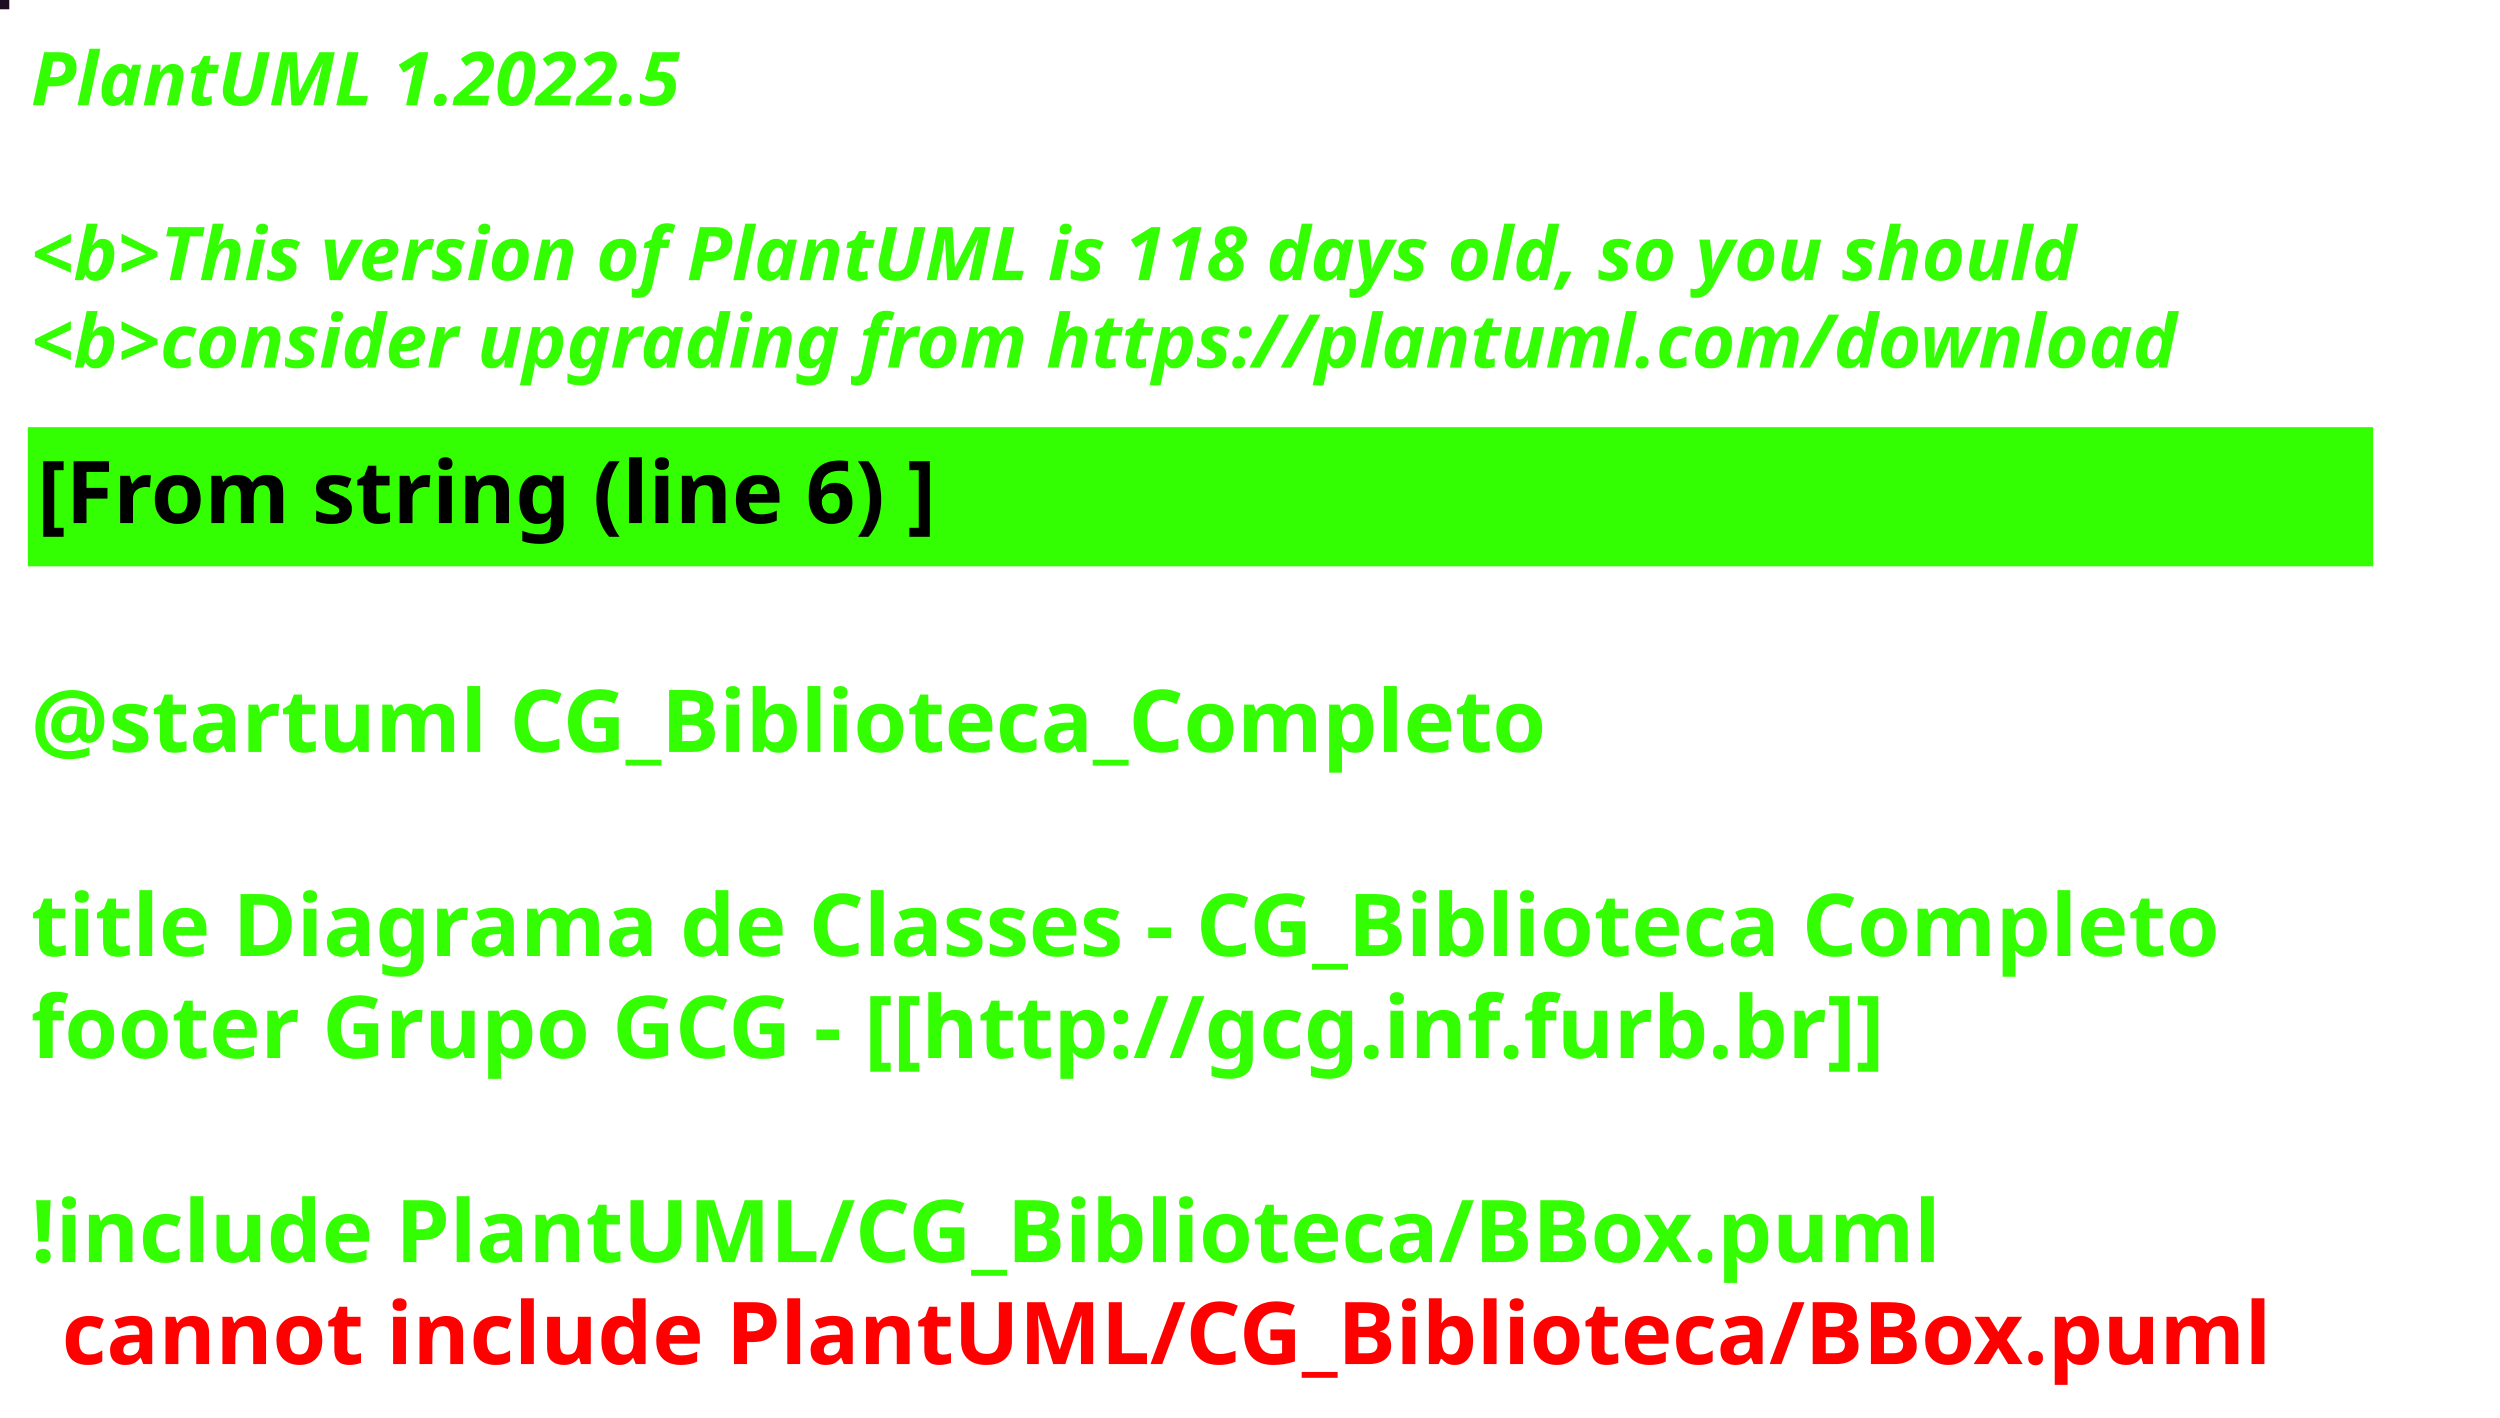
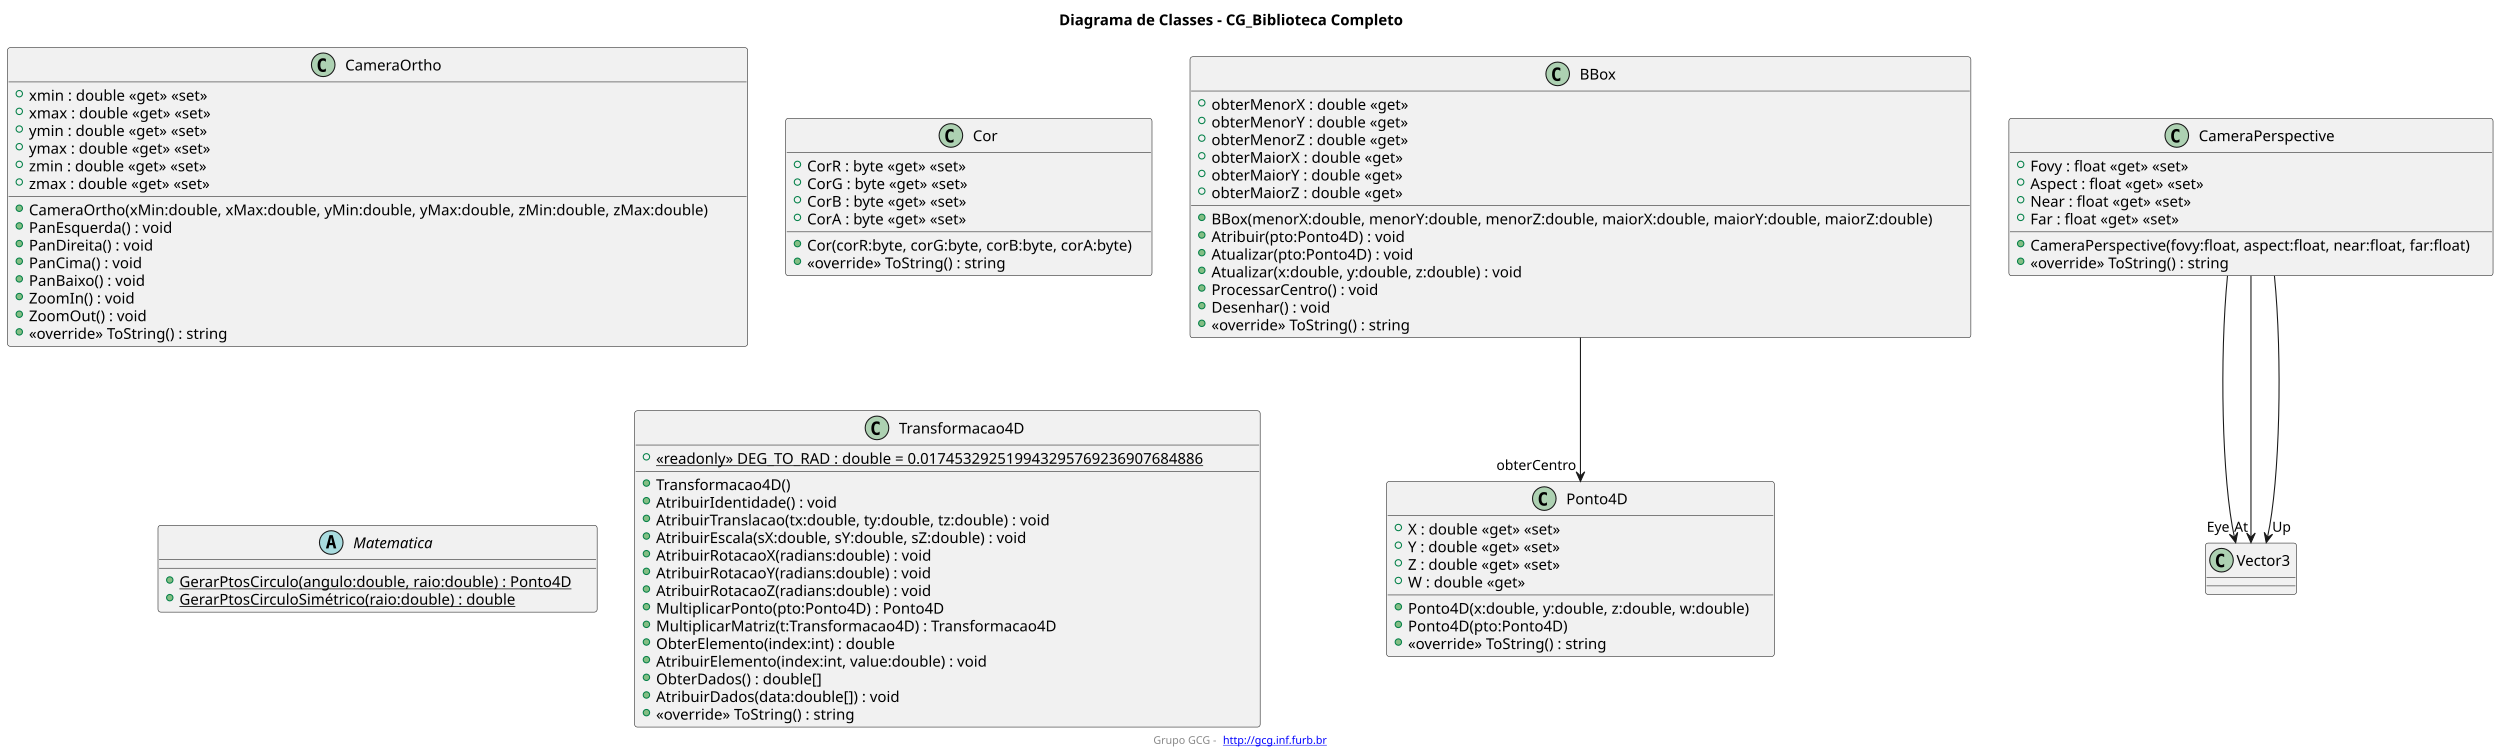
- <svg xmlns="http://www.w3.org/2000/svg" contentStyleType="text/css" height="229px" preserveAspectRatio="none" style="width:404px;height:229px;background:#000000;" version="1.1" viewBox="0 0 404 229" width="404px" zoomAndPan="magnify">
+ <svg xmlns="http://www.w3.org/2000/svg" xmlns:xlink="http://www.w3.org/1999/xlink" contentStyleType="text/css" height="704px" preserveAspectRatio="none" style="width:2334px;height:704px;background:#FFFFFF;" version="1.1" viewBox="0 0 2334 704" width="2334px" zoomAndPan="magnify">
  <defs />
  <g>
-     <rect fill="#1E0C23" height="1" style="stroke:#1E0C23;stroke-width:1.0;" width="1" x="0" y="0" />
-     <text fill="#33FF02" font-family="sans-serif" font-size="12" font-style="italic" font-weight="bold" lengthAdjust="spacing" textLength="116" x="5" y="17">PlantUML 1.2022.5</text>
-     <text fill="#33FF02" font-family="sans-serif" font-size="12" font-style="italic" font-weight="bold" lengthAdjust="spacing" textLength="4" x="5" y="31.133"> </text>
-     <text fill="#33FF02" font-family="sans-serif" font-size="12" font-style="italic" font-weight="bold" lengthAdjust="spacing" textLength="380" x="5" y="45.266">&lt;b&gt;This version of PlantUML is 118 days old, so you should</text>
-     <text fill="#33FF02" font-family="sans-serif" font-size="12" font-style="italic" font-weight="bold" lengthAdjust="spacing" textLength="390" x="5" y="59.398">&lt;b&gt;consider upgrading from https://plantuml.com/download</text>
-     <rect fill="#33FF02" height="21.488" style="stroke:#33FF02;stroke-width:1.0;" width="378" x="5" y="69.531" />
-     <text fill="#000000" font-family="sans-serif" font-size="14" font-weight="bold" lengthAdjust="spacing" textLength="156" x="6" y="84.531">[From string (line 6) ]</text>
-     <text fill="#33FF02" font-family="sans-serif" font-size="14" font-weight="bold" lengthAdjust="spacing" textLength="5" x="5" y="105.019"> </text>
-     <text fill="#33FF02" font-family="sans-serif" font-size="14" font-weight="bold" lengthAdjust="spacing" textLength="254" x="5" y="121.508">@startuml CG_Biblioteca_Completo</text>
-     <text fill="#33FF02" font-family="sans-serif" font-size="14" font-weight="bold" lengthAdjust="spacing" textLength="5" x="5" y="137.996"> </text>
-     <text fill="#33FF02" font-family="sans-serif" font-size="14" font-weight="bold" lengthAdjust="spacing" textLength="378" x="5" y="154.484">title Diagrama de Classes - CG_Biblioteca Completo</text>
-     <text fill="#33FF02" font-family="sans-serif" font-size="14" font-weight="bold" lengthAdjust="spacing" textLength="314" x="5" y="170.973">footer Grupo GCG - [[http://gcg.inf.furb.br]]</text>
-     <text fill="#33FF02" font-family="sans-serif" font-size="14" font-weight="bold" lengthAdjust="spacing" textLength="5" x="5" y="187.461"> </text>
-     <text fill="#33FF02" font-family="sans-serif" font-size="14" font-weight="bold" lengthAdjust="spacing" text-decoration="wavy underline" textLength="318" x="5" y="203.949">!include PlantUML/CG_Biblioteca/BBox.puml</text>
-     <text fill="#FF0000" font-family="sans-serif" font-size="14" font-weight="bold" lengthAdjust="spacing" textLength="367" x="10" y="220.438">cannot include PlantUML/CG_Biblioteca/BBox.puml</text>
+     <rect height="26.488" style="stroke:#00000000;stroke-width:1.0;fill:none;" width="353" x="983.75" y="5" />
+     <text fill="#000000" font-family="sans-serif" font-size="14" font-weight="bold" lengthAdjust="spacing" textLength="343" x="988.75" y="23.535">Diagrama de Classes - CG_Biblioteca Completo</text>
+     <g id="elem_BBox">
+       <rect codeLine="1" fill="#F1F1F1" height="262.348" id="BBox" rx="2.5" ry="2.5" style="stroke:#181818;stroke-width:0.5;" width="729" x="1111" y="52.988" />
+       <ellipse cx="1454.25" cy="68.988" fill="#ADD1B2" rx="11" ry="11" style="stroke:#181818;stroke-width:1.0;" />
+       <path d="M1456.723,75.131 Q1456.142,75.43 1455.503,75.58 Q1454.864,75.729 1454.158,75.729 Q1451.651,75.729 1450.332,74.077 Q1449.012,72.425 1449.012,69.304 Q1449.012,66.175 1450.332,64.523 Q1451.651,62.871 1454.158,62.871 Q1454.864,62.871 1455.511,63.02 Q1456.159,63.17 1456.723,63.469 L1456.723,66.191 Q1456.092,65.61 1455.499,65.341 Q1454.905,65.071 1454.274,65.071 Q1452.93,65.071 1452.245,66.138 Q1451.56,67.204 1451.56,69.304 Q1451.56,71.396 1452.245,72.463 Q1452.93,73.529 1454.274,73.529 Q1454.905,73.529 1455.499,73.26 Q1456.092,72.99 1456.723,72.409 Z " fill="#000000" />
+       <text fill="#000000" font-family="sans-serif" font-size="14" lengthAdjust="spacing" textLength="34" x="1474.75" y="74.279">BBox</text>
+       <line style="stroke:#181818;stroke-width:0.5;" x1="1112" x2="1839" y1="84.988" y2="84.988" />
+       <ellipse cx="1122" cy="95.988" fill="none" rx="3" ry="3" style="stroke:#038048;stroke-width:1.0;" />
+       <text fill="#000000" font-family="sans-serif" font-size="14" lengthAdjust="spacing" textLength="190" x="1131" y="102.523">obterMenorX : double «get»</text>
+       <ellipse cx="1122" cy="112.477" fill="none" rx="3" ry="3" style="stroke:#038048;stroke-width:1.0;" />
+       <text fill="#000000" font-family="sans-serif" font-size="14" lengthAdjust="spacing" textLength="190" x="1131" y="119.012">obterMenorY : double «get»</text>
+       <ellipse cx="1122" cy="128.965" fill="none" rx="3" ry="3" style="stroke:#038048;stroke-width:1.0;" />
+       <text fill="#000000" font-family="sans-serif" font-size="14" lengthAdjust="spacing" textLength="189" x="1131" y="135.5">obterMenorZ : double «get»</text>
+       <ellipse cx="1122" cy="145.453" fill="none" rx="3" ry="3" style="stroke:#038048;stroke-width:1.0;" />
+       <text fill="#000000" font-family="sans-serif" font-size="14" lengthAdjust="spacing" textLength="185" x="1131" y="151.988">obterMaiorX : double «get»</text>
+       <ellipse cx="1122" cy="161.941" fill="none" rx="3" ry="3" style="stroke:#038048;stroke-width:1.0;" />
+       <text fill="#000000" font-family="sans-serif" font-size="14" lengthAdjust="spacing" textLength="185" x="1131" y="168.477">obterMaiorY : double «get»</text>
+       <ellipse cx="1122" cy="178.43" fill="none" rx="3" ry="3" style="stroke:#038048;stroke-width:1.0;" />
+       <text fill="#000000" font-family="sans-serif" font-size="14" lengthAdjust="spacing" textLength="184" x="1131" y="184.965">obterMaiorZ : double «get»</text>
+       <line style="stroke:#181818;stroke-width:0.5;" x1="1112" x2="1839" y1="191.918" y2="191.918" />
+       <ellipse cx="1122" cy="202.918" fill="#84BE84" rx="3" ry="3" style="stroke:#038048;stroke-width:1.0;" />
+       <text fill="#000000" font-family="sans-serif" font-size="14" lengthAdjust="spacing" textLength="703" x="1131" y="209.453">BBox(menorX:double, menorY:double, menorZ:double, maiorX:double, maiorY:double, maiorZ:double)</text>
+       <ellipse cx="1122" cy="219.406" fill="#84BE84" rx="3" ry="3" style="stroke:#038048;stroke-width:1.0;" />
+       <text fill="#000000" font-family="sans-serif" font-size="14" lengthAdjust="spacing" textLength="190" x="1131" y="225.941">Atribuir(pto:Ponto4D) : void</text>
+       <ellipse cx="1122" cy="235.894" fill="#84BE84" rx="3" ry="3" style="stroke:#038048;stroke-width:1.0;" />
+       <text fill="#000000" font-family="sans-serif" font-size="14" lengthAdjust="spacing" textLength="199" x="1131" y="242.43">Atualizar(pto:Ponto4D) : void</text>
+       <ellipse cx="1122" cy="252.383" fill="#84BE84" rx="3" ry="3" style="stroke:#038048;stroke-width:1.0;" />
+       <text fill="#000000" font-family="sans-serif" font-size="14" lengthAdjust="spacing" textLength="309" x="1131" y="258.918">Atualizar(x:double, y:double, z:double) : void</text>
+       <ellipse cx="1122" cy="268.871" fill="#84BE84" rx="3" ry="3" style="stroke:#038048;stroke-width:1.0;" />
+       <text fill="#000000" font-family="sans-serif" font-size="14" lengthAdjust="spacing" textLength="164" x="1131" y="275.406">ProcessarCentro() : void</text>
+       <ellipse cx="1122" cy="285.359" fill="#84BE84" rx="3" ry="3" style="stroke:#038048;stroke-width:1.0;" />
+       <text fill="#000000" font-family="sans-serif" font-size="14" lengthAdjust="spacing" textLength="116" x="1131" y="291.894">Desenhar() : void</text>
+       <ellipse cx="1122" cy="301.848" fill="#84BE84" rx="3" ry="3" style="stroke:#038048;stroke-width:1.0;" />
+       <text fill="#000000" font-family="sans-serif" font-size="14" lengthAdjust="spacing" textLength="196" x="1131" y="308.383">«override» ToString() : string</text>
+     </g>
+     <g id="elem_Ponto4D">
+       <rect codeLine="1" fill="#F1F1F1" height="163.418" id="Ponto4D" rx="2.5" ry="2.5" style="stroke:#181818;stroke-width:0.5;" width="362" x="1294.5" y="449.488" />
+       <ellipse cx="1441.75" cy="465.488" fill="#ADD1B2" rx="11" ry="11" style="stroke:#181818;stroke-width:1.0;" />
+       <path d="M1444.223,471.631 Q1443.642,471.93 1443.003,472.08 Q1442.364,472.229 1441.658,472.229 Q1439.151,472.229 1437.832,470.577 Q1436.512,468.925 1436.512,465.804 Q1436.512,462.675 1437.832,461.023 Q1439.151,459.371 1441.658,459.371 Q1442.364,459.371 1443.011,459.521 Q1443.659,459.67 1444.223,459.969 L1444.223,462.691 Q1443.592,462.11 1442.999,461.841 Q1442.405,461.571 1441.774,461.571 Q1440.43,461.571 1439.745,462.637 Q1439.06,463.704 1439.06,465.804 Q1439.06,467.896 1439.745,468.963 Q1440.43,470.029 1441.774,470.029 Q1442.405,470.029 1442.999,469.76 Q1443.592,469.49 1444.223,468.909 Z " fill="#000000" />
+       <text fill="#000000" font-family="sans-serif" font-size="14" lengthAdjust="spacing" textLength="59" x="1462.25" y="470.779">Ponto4D</text>
+       <line style="stroke:#181818;stroke-width:0.5;" x1="1295.5" x2="1655.5" y1="481.488" y2="481.488" />
+       <ellipse cx="1305.5" cy="492.488" fill="none" rx="3" ry="3" style="stroke:#038048;stroke-width:1.0;" />
+       <text fill="#000000" font-family="sans-serif" font-size="14" lengthAdjust="spacing" textLength="147" x="1314.5" y="499.023">X : double «get» «set»</text>
+       <ellipse cx="1305.5" cy="508.977" fill="none" rx="3" ry="3" style="stroke:#038048;stroke-width:1.0;" />
+       <text fill="#000000" font-family="sans-serif" font-size="14" lengthAdjust="spacing" textLength="147" x="1314.5" y="515.512">Y : double «get» «set»</text>
+       <ellipse cx="1305.5" cy="525.465" fill="none" rx="3" ry="3" style="stroke:#038048;stroke-width:1.0;" />
+       <text fill="#000000" font-family="sans-serif" font-size="14" lengthAdjust="spacing" textLength="146" x="1314.5" y="532">Z : double «get» «set»</text>
+       <ellipse cx="1305.5" cy="541.953" fill="none" rx="3" ry="3" style="stroke:#038048;stroke-width:1.0;" />
+       <text fill="#000000" font-family="sans-serif" font-size="14" lengthAdjust="spacing" textLength="112" x="1314.5" y="548.488">W : double «get»</text>
+       <line style="stroke:#181818;stroke-width:0.5;" x1="1295.5" x2="1655.5" y1="555.441" y2="555.441" />
+       <ellipse cx="1305.5" cy="566.441" fill="#84BE84" rx="3" ry="3" style="stroke:#038048;stroke-width:1.0;" />
+       <text fill="#000000" font-family="sans-serif" font-size="14" lengthAdjust="spacing" textLength="336" x="1314.5" y="572.977">Ponto4D(x:double, y:double, z:double, w:double)</text>
+       <ellipse cx="1305.5" cy="582.93" fill="#84BE84" rx="3" ry="3" style="stroke:#038048;stroke-width:1.0;" />
+       <text fill="#000000" font-family="sans-serif" font-size="14" lengthAdjust="spacing" textLength="155" x="1314.5" y="589.465">Ponto4D(pto:Ponto4D)</text>
+       <ellipse cx="1305.5" cy="599.418" fill="#84BE84" rx="3" ry="3" style="stroke:#038048;stroke-width:1.0;" />
+       <text fill="#000000" font-family="sans-serif" font-size="14" lengthAdjust="spacing" textLength="196" x="1314.5" y="605.953">«override» ToString() : string</text>
+     </g>
+     <g id="elem_CameraOrtho">
+       <rect codeLine="1" fill="#F1F1F1" height="278.836" id="CameraOrtho" rx="2.5" ry="2.5" style="stroke:#181818;stroke-width:0.5;" width="691" x="7" y="44.488" />
+       <ellipse cx="301.75" cy="60.488" fill="#ADD1B2" rx="11" ry="11" style="stroke:#181818;stroke-width:1.0;" />
+       <path d="M304.223,66.631 Q303.642,66.93 303.003,67.08 Q302.364,67.229 301.658,67.229 Q299.151,67.229 297.832,65.577 Q296.512,63.925 296.512,60.804 Q296.512,57.675 297.832,56.023 Q299.151,54.371 301.658,54.371 Q302.364,54.371 303.011,54.52 Q303.659,54.67 304.223,54.969 L304.223,57.691 Q303.592,57.11 302.999,56.841 Q302.405,56.571 301.774,56.571 Q300.43,56.571 299.745,57.638 Q299.06,58.704 299.06,60.804 Q299.06,62.896 299.745,63.963 Q300.43,65.029 301.774,65.029 Q302.405,65.029 302.999,64.76 Q303.592,64.49 304.223,63.909 Z " fill="#000000" />
+       <text fill="#000000" font-family="sans-serif" font-size="14" lengthAdjust="spacing" textLength="93" x="322.25" y="65.779">CameraOrtho</text>
+       <line style="stroke:#181818;stroke-width:0.5;" x1="8" x2="697" y1="76.488" y2="76.488" />
+       <ellipse cx="18" cy="87.488" fill="none" rx="3" ry="3" style="stroke:#038048;stroke-width:1.0;" />
+       <text fill="#000000" font-family="sans-serif" font-size="14" lengthAdjust="spacing" textLength="173" x="27" y="94.023">xmin : double «get» «set»</text>
+       <ellipse cx="18" cy="103.977" fill="none" rx="3" ry="3" style="stroke:#038048;stroke-width:1.0;" />
+       <text fill="#000000" font-family="sans-serif" font-size="14" lengthAdjust="spacing" textLength="177" x="27" y="110.512">xmax : double «get» «set»</text>
+       <ellipse cx="18" cy="120.465" fill="none" rx="3" ry="3" style="stroke:#038048;stroke-width:1.0;" />
+       <text fill="#000000" font-family="sans-serif" font-size="14" lengthAdjust="spacing" textLength="171" x="27" y="127">ymin : double «get» «set»</text>
+       <ellipse cx="18" cy="136.953" fill="none" rx="3" ry="3" style="stroke:#038048;stroke-width:1.0;" />
+       <text fill="#000000" font-family="sans-serif" font-size="14" lengthAdjust="spacing" textLength="175" x="27" y="143.488">ymax : double «get» «set»</text>
+       <ellipse cx="18" cy="153.441" fill="none" rx="3" ry="3" style="stroke:#038048;stroke-width:1.0;" />
+       <text fill="#000000" font-family="sans-serif" font-size="14" lengthAdjust="spacing" textLength="172" x="27" y="159.977">zmin : double «get» «set»</text>
+       <ellipse cx="18" cy="169.93" fill="none" rx="3" ry="3" style="stroke:#038048;stroke-width:1.0;" />
+       <text fill="#000000" font-family="sans-serif" font-size="14" lengthAdjust="spacing" textLength="176" x="27" y="176.465">zmax : double «get» «set»</text>
+       <line style="stroke:#181818;stroke-width:0.5;" x1="8" x2="697" y1="183.418" y2="183.418" />
+       <ellipse cx="18" cy="194.418" fill="#84BE84" rx="3" ry="3" style="stroke:#038048;stroke-width:1.0;" />
+       <text fill="#000000" font-family="sans-serif" font-size="14" lengthAdjust="spacing" textLength="665" x="27" y="200.953">CameraOrtho(xMin:double, xMax:double, yMin:double, yMax:double, zMin:double, zMax:double)</text>
+       <ellipse cx="18" cy="210.906" fill="#84BE84" rx="3" ry="3" style="stroke:#038048;stroke-width:1.0;" />
+       <text fill="#000000" font-family="sans-serif" font-size="14" lengthAdjust="spacing" textLength="140" x="27" y="217.441">PanEsquerda() : void</text>
+       <ellipse cx="18" cy="227.394" fill="#84BE84" rx="3" ry="3" style="stroke:#038048;stroke-width:1.0;" />
+       <text fill="#000000" font-family="sans-serif" font-size="14" lengthAdjust="spacing" textLength="121" x="27" y="233.93">PanDireita() : void</text>
+       <ellipse cx="18" cy="243.883" fill="#84BE84" rx="3" ry="3" style="stroke:#038048;stroke-width:1.0;" />
+       <text fill="#000000" font-family="sans-serif" font-size="14" lengthAdjust="spacing" textLength="111" x="27" y="250.418">PanCima() : void</text>
+       <ellipse cx="18" cy="260.371" fill="#84BE84" rx="3" ry="3" style="stroke:#038048;stroke-width:1.0;" />
+       <text fill="#000000" font-family="sans-serif" font-size="14" lengthAdjust="spacing" textLength="114" x="27" y="266.906">PanBaixo() : void</text>
+       <ellipse cx="18" cy="276.859" fill="#84BE84" rx="3" ry="3" style="stroke:#038048;stroke-width:1.0;" />
+       <text fill="#000000" font-family="sans-serif" font-size="14" lengthAdjust="spacing" textLength="103" x="27" y="283.394">ZoomIn() : void</text>
+       <ellipse cx="18" cy="293.348" fill="#84BE84" rx="3" ry="3" style="stroke:#038048;stroke-width:1.0;" />
+       <text fill="#000000" font-family="sans-serif" font-size="14" lengthAdjust="spacing" textLength="115" x="27" y="299.883">ZoomOut() : void</text>
+       <ellipse cx="18" cy="309.836" fill="#84BE84" rx="3" ry="3" style="stroke:#038048;stroke-width:1.0;" />
+       <text fill="#000000" font-family="sans-serif" font-size="14" lengthAdjust="spacing" textLength="196" x="27" y="316.371">«override» ToString() : string</text>
+     </g>
+     <g id="elem_CameraPerspective">
+       <rect codeLine="1" fill="#F1F1F1" height="146.93" id="CameraPerspective" rx="2.5" ry="2.5" style="stroke:#181818;stroke-width:0.5;" width="452" x="1875.5" y="110.488" />
+       <ellipse cx="2032.25" cy="126.488" fill="#ADD1B2" rx="11" ry="11" style="stroke:#181818;stroke-width:1.0;" />
+       <path d="M2034.723,132.631 Q2034.142,132.93 2033.503,133.08 Q2032.864,133.229 2032.158,133.229 Q2029.651,133.229 2028.332,131.577 Q2027.012,129.925 2027.012,126.804 Q2027.012,123.675 2028.332,122.023 Q2029.651,120.371 2032.158,120.371 Q2032.864,120.371 2033.511,120.52 Q2034.159,120.67 2034.723,120.969 L2034.723,123.691 Q2034.092,123.11 2033.499,122.841 Q2032.905,122.571 2032.274,122.571 Q2030.93,122.571 2030.245,123.638 Q2029.56,124.704 2029.56,126.804 Q2029.56,128.896 2030.245,129.963 Q2030.93,131.029 2032.274,131.029 Q2032.905,131.029 2033.499,130.76 Q2034.092,130.49 2034.723,129.909 Z " fill="#000000" />
+       <text fill="#000000" font-family="sans-serif" font-size="14" lengthAdjust="spacing" textLength="130" x="2052.75" y="131.779">CameraPerspective</text>
+       <line style="stroke:#181818;stroke-width:0.5;" x1="1876.5" x2="2326.5" y1="142.488" y2="142.488" />
+       <ellipse cx="1886.5" cy="153.488" fill="none" rx="3" ry="3" style="stroke:#038048;stroke-width:1.0;" />
+       <text fill="#000000" font-family="sans-serif" font-size="14" lengthAdjust="spacing" textLength="152" x="1895.5" y="160.023">Fovy : float «get» «set»</text>
+       <ellipse cx="1886.5" cy="169.977" fill="none" rx="3" ry="3" style="stroke:#038048;stroke-width:1.0;" />
+       <text fill="#000000" font-family="sans-serif" font-size="14" lengthAdjust="spacing" textLength="167" x="1895.5" y="176.512">Aspect : float «get» «set»</text>
+       <ellipse cx="1886.5" cy="186.465" fill="none" rx="3" ry="3" style="stroke:#038048;stroke-width:1.0;" />
+       <text fill="#000000" font-family="sans-serif" font-size="14" lengthAdjust="spacing" textLength="153" x="1895.5" y="193">Near : float «get» «set»</text>
+       <ellipse cx="1886.5" cy="202.953" fill="none" rx="3" ry="3" style="stroke:#038048;stroke-width:1.0;" />
+       <text fill="#000000" font-family="sans-serif" font-size="14" lengthAdjust="spacing" textLength="143" x="1895.5" y="209.488">Far : float «get» «set»</text>
+       <line style="stroke:#181818;stroke-width:0.5;" x1="1876.5" x2="2326.5" y1="216.441" y2="216.441" />
+       <ellipse cx="1886.5" cy="227.441" fill="#84BE84" rx="3" ry="3" style="stroke:#038048;stroke-width:1.0;" />
+       <text fill="#000000" font-family="sans-serif" font-size="14" lengthAdjust="spacing" textLength="426" x="1895.5" y="233.977">CameraPerspective(fovy:float, aspect:float, near:float, far:float)</text>
+       <ellipse cx="1886.5" cy="243.93" fill="#84BE84" rx="3" ry="3" style="stroke:#038048;stroke-width:1.0;" />
+       <text fill="#000000" font-family="sans-serif" font-size="14" lengthAdjust="spacing" textLength="196" x="1895.5" y="250.465">«override» ToString() : string</text>
+     </g>
+     <g id="elem_Vector3">
+       <rect fill="#F1F1F1" height="48" id="Vector3" rx="2.5" ry="2.5" style="stroke:#181818;stroke-width:0.5;" width="85" x="2059" y="506.988" />
+       <ellipse cx="2074" cy="522.988" fill="#ADD1B2" rx="11" ry="11" style="stroke:#181818;stroke-width:1.0;" />
+       <path d="M2076.473,529.131 Q2075.892,529.43 2075.253,529.58 Q2074.614,529.729 2073.908,529.729 Q2071.401,529.729 2070.081,528.077 Q2068.762,526.425 2068.762,523.304 Q2068.762,520.175 2070.081,518.523 Q2071.401,516.871 2073.908,516.871 Q2074.614,516.871 2075.261,517.02 Q2075.909,517.17 2076.473,517.469 L2076.473,520.191 Q2075.842,519.61 2075.249,519.341 Q2074.655,519.071 2074.024,519.071 Q2072.68,519.071 2071.995,520.138 Q2071.31,521.204 2071.31,523.304 Q2071.31,525.396 2071.995,526.463 Q2072.68,527.529 2074.024,527.529 Q2074.655,527.529 2075.249,527.26 Q2075.842,526.99 2076.473,526.409 Z " fill="#000000" />
+       <text fill="#000000" font-family="sans-serif" font-size="14" lengthAdjust="spacing" textLength="53" x="2088" y="528.279">Vector3</text>
+       <line style="stroke:#181818;stroke-width:0.5;" x1="2060" x2="2143" y1="538.988" y2="538.988" />
+       <line style="stroke:#181818;stroke-width:0.5;" x1="2060" x2="2143" y1="546.988" y2="546.988" />
+     </g>
+     <g id="elem_Cor">
+       <rect codeLine="1" fill="#F1F1F1" height="146.93" id="Cor" rx="2.5" ry="2.5" style="stroke:#181818;stroke-width:0.5;" width="342" x="733.5" y="110.488" />
+       <ellipse cx="887.75" cy="126.488" fill="#ADD1B2" rx="11" ry="11" style="stroke:#181818;stroke-width:1.0;" />
+       <path d="M890.223,132.631 Q889.642,132.93 889.003,133.08 Q888.364,133.229 887.658,133.229 Q885.151,133.229 883.832,131.577 Q882.512,129.925 882.512,126.804 Q882.512,123.675 883.832,122.023 Q885.151,120.371 887.658,120.371 Q888.364,120.371 889.011,120.52 Q889.659,120.67 890.223,120.969 L890.223,123.691 Q889.592,123.11 888.999,122.841 Q888.405,122.571 887.774,122.571 Q886.43,122.571 885.745,123.638 Q885.06,124.704 885.06,126.804 Q885.06,128.896 885.745,129.963 Q886.43,131.029 887.774,131.029 Q888.405,131.029 888.999,130.76 Q889.592,130.49 890.223,129.909 Z " fill="#000000" />
+       <text fill="#000000" font-family="sans-serif" font-size="14" lengthAdjust="spacing" textLength="25" x="908.25" y="131.779">Cor</text>
+       <line style="stroke:#181818;stroke-width:0.5;" x1="734.5" x2="1074.5" y1="142.488" y2="142.488" />
+       <ellipse cx="744.5" cy="153.488" fill="none" rx="3" ry="3" style="stroke:#038048;stroke-width:1.0;" />
+       <text fill="#000000" font-family="sans-serif" font-size="14" lengthAdjust="spacing" textLength="153" x="753.5" y="160.023">CorR : byte «get» «set»</text>
+       <ellipse cx="744.5" cy="169.977" fill="none" rx="3" ry="3" style="stroke:#038048;stroke-width:1.0;" />
+       <text fill="#000000" font-family="sans-serif" font-size="14" lengthAdjust="spacing" textLength="154" x="753.5" y="176.512">CorG : byte «get» «set»</text>
+       <ellipse cx="744.5" cy="186.465" fill="none" rx="3" ry="3" style="stroke:#038048;stroke-width:1.0;" />
+       <text fill="#000000" font-family="sans-serif" font-size="14" lengthAdjust="spacing" textLength="152" x="753.5" y="193">CorB : byte «get» «set»</text>
+       <ellipse cx="744.5" cy="202.953" fill="none" rx="3" ry="3" style="stroke:#038048;stroke-width:1.0;" />
+       <text fill="#000000" font-family="sans-serif" font-size="14" lengthAdjust="spacing" textLength="154" x="753.5" y="209.488">CorA : byte «get» «set»</text>
+       <line style="stroke:#181818;stroke-width:0.5;" x1="734.5" x2="1074.5" y1="216.441" y2="216.441" />
+       <ellipse cx="744.5" cy="227.441" fill="#84BE84" rx="3" ry="3" style="stroke:#038048;stroke-width:1.0;" />
+       <text fill="#000000" font-family="sans-serif" font-size="14" lengthAdjust="spacing" textLength="316" x="753.5" y="233.977">Cor(corR:byte, corG:byte, corB:byte, corA:byte)</text>
+       <ellipse cx="744.5" cy="243.93" fill="#84BE84" rx="3" ry="3" style="stroke:#038048;stroke-width:1.0;" />
+       <text fill="#000000" font-family="sans-serif" font-size="14" lengthAdjust="spacing" textLength="196" x="753.5" y="250.465">«override» ToString() : string</text>
+     </g>
+     <g id="elem_Matematica">
+       <rect codeLine="1" fill="#F1F1F1" height="80.977" id="Matematica" rx="2.5" ry="2.5" style="stroke:#181818;stroke-width:0.5;" width="410" x="147.5" y="490.488" />
+       <ellipse cx="309.25" cy="506.488" fill="#A9DCDF" rx="11" ry="11" style="stroke:#181818;stroke-width:1.0;" />
+       <path d="M309.113,501.836 L307.959,506.908 L310.275,506.908 Z M307.619,499.595 L310.616,499.595 L313.961,511.988 L311.512,511.988 L310.748,508.925 L307.47,508.925 L306.723,511.988 L304.274,511.988 Z " fill="#000000" />
+       <text fill="#000000" font-family="sans-serif" font-size="14" font-style="italic" lengthAdjust="spacing" textLength="78" x="329.75" y="511.779">Matematica</text>
+       <line style="stroke:#181818;stroke-width:0.5;" x1="148.5" x2="556.5" y1="522.488" y2="522.488" />
+       <line style="stroke:#181818;stroke-width:0.5;" x1="148.5" x2="556.5" y1="530.488" y2="530.488" />
+       <ellipse cx="158.5" cy="541.488" fill="#84BE84" rx="3" ry="3" style="stroke:#038048;stroke-width:1.0;" />
+       <text fill="#000000" font-family="sans-serif" font-size="14" lengthAdjust="spacing" text-decoration="underline" textLength="384" x="167.5" y="548.023">GerarPtosCirculo(angulo:double, raio:double) : Ponto4D</text>
+       <ellipse cx="158.5" cy="557.977" fill="#84BE84" rx="3" ry="3" style="stroke:#038048;stroke-width:1.0;" />
+       <text fill="#000000" font-family="sans-serif" font-size="14" lengthAdjust="spacing" text-decoration="underline" textLength="329" x="167.5" y="564.512">GerarPtosCirculoSimétrico(raio:double) : double</text>
+     </g>
+     <g id="elem_Transformacao4D">
+       <rect codeLine="1" fill="#F1F1F1" height="295.324" id="Transformacao4D" rx="2.5" ry="2.5" style="stroke:#181818;stroke-width:0.5;" width="584" x="592.5" y="383.488" />
+       <ellipse cx="818.75" cy="399.488" fill="#ADD1B2" rx="11" ry="11" style="stroke:#181818;stroke-width:1.0;" />
+       <path d="M821.223,405.631 Q820.642,405.93 820.003,406.08 Q819.364,406.229 818.658,406.229 Q816.151,406.229 814.832,404.577 Q813.512,402.925 813.512,399.804 Q813.512,396.675 814.832,395.023 Q816.151,393.371 818.658,393.371 Q819.364,393.371 820.011,393.521 Q820.659,393.67 821.223,393.969 L821.223,396.691 Q820.592,396.11 819.999,395.841 Q819.405,395.571 818.774,395.571 Q817.43,395.571 816.745,396.637 Q816.06,397.704 816.06,399.804 Q816.06,401.896 816.745,402.963 Q817.43,404.029 818.774,404.029 Q819.405,404.029 819.999,403.76 Q820.592,403.49 821.223,402.909 Z " fill="#000000" />
+       <text fill="#000000" font-family="sans-serif" font-size="14" lengthAdjust="spacing" textLength="123" x="839.25" y="404.779">Transformacao4D</text>
+       <line style="stroke:#181818;stroke-width:0.5;" x1="593.5" x2="1175.5" y1="415.488" y2="415.488" />
+       <ellipse cx="603.5" cy="426.488" fill="none" rx="3" ry="3" style="stroke:#038048;stroke-width:1.0;" />
+       <text fill="#000000" font-family="sans-serif" font-size="14" lengthAdjust="spacing" text-decoration="underline" textLength="558" x="612.5" y="433.023">«readonly» DEG_TO_RAD : double = 0.017453292519943295769236907684886</text>
+       <line style="stroke:#181818;stroke-width:0.5;" x1="593.5" x2="1175.5" y1="439.977" y2="439.977" />
+       <ellipse cx="603.5" cy="450.977" fill="#84BE84" rx="3" ry="3" style="stroke:#038048;stroke-width:1.0;" />
+       <text fill="#000000" font-family="sans-serif" font-size="14" lengthAdjust="spacing" textLength="133" x="612.5" y="457.512">Transformacao4D()</text>
+       <ellipse cx="603.5" cy="467.465" fill="#84BE84" rx="3" ry="3" style="stroke:#038048;stroke-width:1.0;" />
+       <text fill="#000000" font-family="sans-serif" font-size="14" lengthAdjust="spacing" textLength="177" x="612.5" y="474">AtribuirIdentidade() : void</text>
+       <ellipse cx="603.5" cy="483.953" fill="#84BE84" rx="3" ry="3" style="stroke:#038048;stroke-width:1.0;" />
+       <text fill="#000000" font-family="sans-serif" font-size="14" lengthAdjust="spacing" textLength="390" x="612.5" y="490.488">AtribuirTranslacao(tx:double, ty:double, tz:double) : void</text>
+       <ellipse cx="603.5" cy="500.441" fill="#84BE84" rx="3" ry="3" style="stroke:#038048;stroke-width:1.0;" />
+       <text fill="#000000" font-family="sans-serif" font-size="14" lengthAdjust="spacing" textLength="365" x="612.5" y="506.977">AtribuirEscala(sX:double, sY:double, sZ:double) : void</text>
+       <ellipse cx="603.5" cy="516.93" fill="#84BE84" rx="3" ry="3" style="stroke:#038048;stroke-width:1.0;" />
+       <text fill="#000000" font-family="sans-serif" font-size="14" lengthAdjust="spacing" textLength="271" x="612.5" y="523.465">AtribuirRotacaoX(radians:double) : void</text>
+       <ellipse cx="603.5" cy="533.418" fill="#84BE84" rx="3" ry="3" style="stroke:#038048;stroke-width:1.0;" />
+       <text fill="#000000" font-family="sans-serif" font-size="14" lengthAdjust="spacing" textLength="271" x="612.5" y="539.953">AtribuirRotacaoY(radians:double) : void</text>
+       <ellipse cx="603.5" cy="549.906" fill="#84BE84" rx="3" ry="3" style="stroke:#038048;stroke-width:1.0;" />
+       <text fill="#000000" font-family="sans-serif" font-size="14" lengthAdjust="spacing" textLength="270" x="612.5" y="556.441">AtribuirRotacaoZ(radians:double) : void</text>
+       <ellipse cx="603.5" cy="566.394" fill="#84BE84" rx="3" ry="3" style="stroke:#038048;stroke-width:1.0;" />
+       <text fill="#000000" font-family="sans-serif" font-size="14" lengthAdjust="spacing" textLength="279" x="612.5" y="572.93">MultiplicarPonto(pto:Ponto4D) : Ponto4D</text>
+       <ellipse cx="603.5" cy="582.883" fill="#84BE84" rx="3" ry="3" style="stroke:#038048;stroke-width:1.0;" />
+       <text fill="#000000" font-family="sans-serif" font-size="14" lengthAdjust="spacing" textLength="392" x="612.5" y="589.418">MultiplicarMatriz(t:Transformacao4D) : Transformacao4D</text>
+       <ellipse cx="603.5" cy="599.371" fill="#84BE84" rx="3" ry="3" style="stroke:#038048;stroke-width:1.0;" />
+       <text fill="#000000" font-family="sans-serif" font-size="14" lengthAdjust="spacing" textLength="234" x="612.5" y="605.906">ObterElemento(index:int) : double</text>
+       <ellipse cx="603.5" cy="615.859" fill="#84BE84" rx="3" ry="3" style="stroke:#038048;stroke-width:1.0;" />
+       <text fill="#000000" font-family="sans-serif" font-size="14" lengthAdjust="spacing" textLength="325" x="612.5" y="622.394">AtribuirElemento(index:int, value:double) : void</text>
+       <ellipse cx="603.5" cy="632.348" fill="#84BE84" rx="3" ry="3" style="stroke:#038048;stroke-width:1.0;" />
+       <text fill="#000000" font-family="sans-serif" font-size="14" lengthAdjust="spacing" textLength="162" x="612.5" y="638.883">ObterDados() : double[]</text>
+       <ellipse cx="603.5" cy="648.836" fill="#84BE84" rx="3" ry="3" style="stroke:#038048;stroke-width:1.0;" />
+       <text fill="#000000" font-family="sans-serif" font-size="14" lengthAdjust="spacing" textLength="239" x="612.5" y="655.371">AtribuirDados(data:double[]) : void</text>
+       <ellipse cx="603.5" cy="665.324" fill="#84BE84" rx="3" ry="3" style="stroke:#038048;stroke-width:1.0;" />
+       <text fill="#000000" font-family="sans-serif" font-size="14" lengthAdjust="spacing" textLength="196" x="612.5" y="671.859">«override» ToString() : string</text>
+     </g>
+     <g id="link_BBox_Ponto4D">
+       <path codeLine="16" d="M1475.5,315.174 C1475.5,358.338 1475.5,405.223 1475.5,444.231 " fill="none" id="BBox-to-Ponto4D" style="stroke:#181818;stroke-width:1.0;" />
+       <polygon fill="#181818" points="1475.5,449.437,1479.5,440.437,1475.5,444.437,1471.5,440.437,1475.5,449.437" style="stroke:#181818;stroke-width:1.0;" />
+       <text fill="#000000" font-family="sans-serif" font-size="13" lengthAdjust="spacing" textLength="75" x="1397.043" y="438.791">obterCentro</text>
+     </g>
+     <g id="link_CameraPerspective_Vector3">
+       <path codeLine="9" d="M2079.582,257.578 C2072.129,333.512 2074.293,448.178 2086.072,501.627 " fill="none" id="CameraPerspective-to-Vector3" style="stroke:#181818;stroke-width:1.0;" />
+       <polygon fill="#181818" points="2087.242,506.605,2089.077,496.929,2086.098,501.738,2081.289,498.759,2087.242,506.605" style="stroke:#181818;stroke-width:1.0;" />
+       <text fill="#000000" font-family="sans-serif" font-size="13" lengthAdjust="spacing" textLength="21" x="2060.207" y="496.44">Eye</text>
+     </g>
+     <g id="link_CameraPerspective_Vector3">
+       <path codeLine="10" d="M2101.5,257.578 C2101.5,333.359 2101.5,447.715 2101.5,501.303 " fill="none" id="CameraPerspective-to-Vector3-1" style="stroke:#181818;stroke-width:1.0;" />
+       <polygon fill="#181818" points="2101.5,506.605,2105.5,497.605,2101.5,501.605,2097.5,497.605,2101.5,506.605" style="stroke:#181818;stroke-width:1.0;" />
+       <text fill="#000000" font-family="sans-serif" font-size="13" lengthAdjust="spacing" textLength="14" x="2085.794" y="496.44">At</text>
+     </g>
+     <g id="link_CameraPerspective_Vector3">
+       <path codeLine="11" d="M2123.418,257.578 C2130.871,333.512 2128.707,448.178 2116.928,501.627 " fill="none" id="CameraPerspective-to-Vector3-2" style="stroke:#181818;stroke-width:1.0;" />
+       <polygon fill="#181818" points="2115.758,506.605,2121.711,498.759,2116.902,501.738,2113.923,496.929,2115.758,506.605" style="stroke:#181818;stroke-width:1.0;" />
+       <text fill="#000000" font-family="sans-serif" font-size="13" lengthAdjust="spacing" textLength="17" x="2121.305" y="496.44">Up</text>
+     </g>
+     <rect height="11.777" style="stroke:#00000000;stroke-width:1.0;fill:none;" width="167" x="1076.75" y="684.812" />
+     <text fill="#888888" font-family="sans-serif" font-size="10" lengthAdjust="spacing" textLength="62" x="1076.75" y="694.481">Grupo GCG -</text>
+     <a href="http://gcg.inf.furb.br" target="_top" title="http://gcg.inf.furb.br" xlink:actuate="onRequest" xlink:href="http://gcg.inf.furb.br" xlink:show="new" xlink:title="http://gcg.inf.furb.br" xlink:type="simple">
+       <text fill="#0000FF" font-family="sans-serif" font-size="10" lengthAdjust="spacing" text-decoration="underline" textLength="102" x="1141.75" y="694.481">http://gcg.inf.furb.br</text>
+     </a>
  </g>
</svg>
